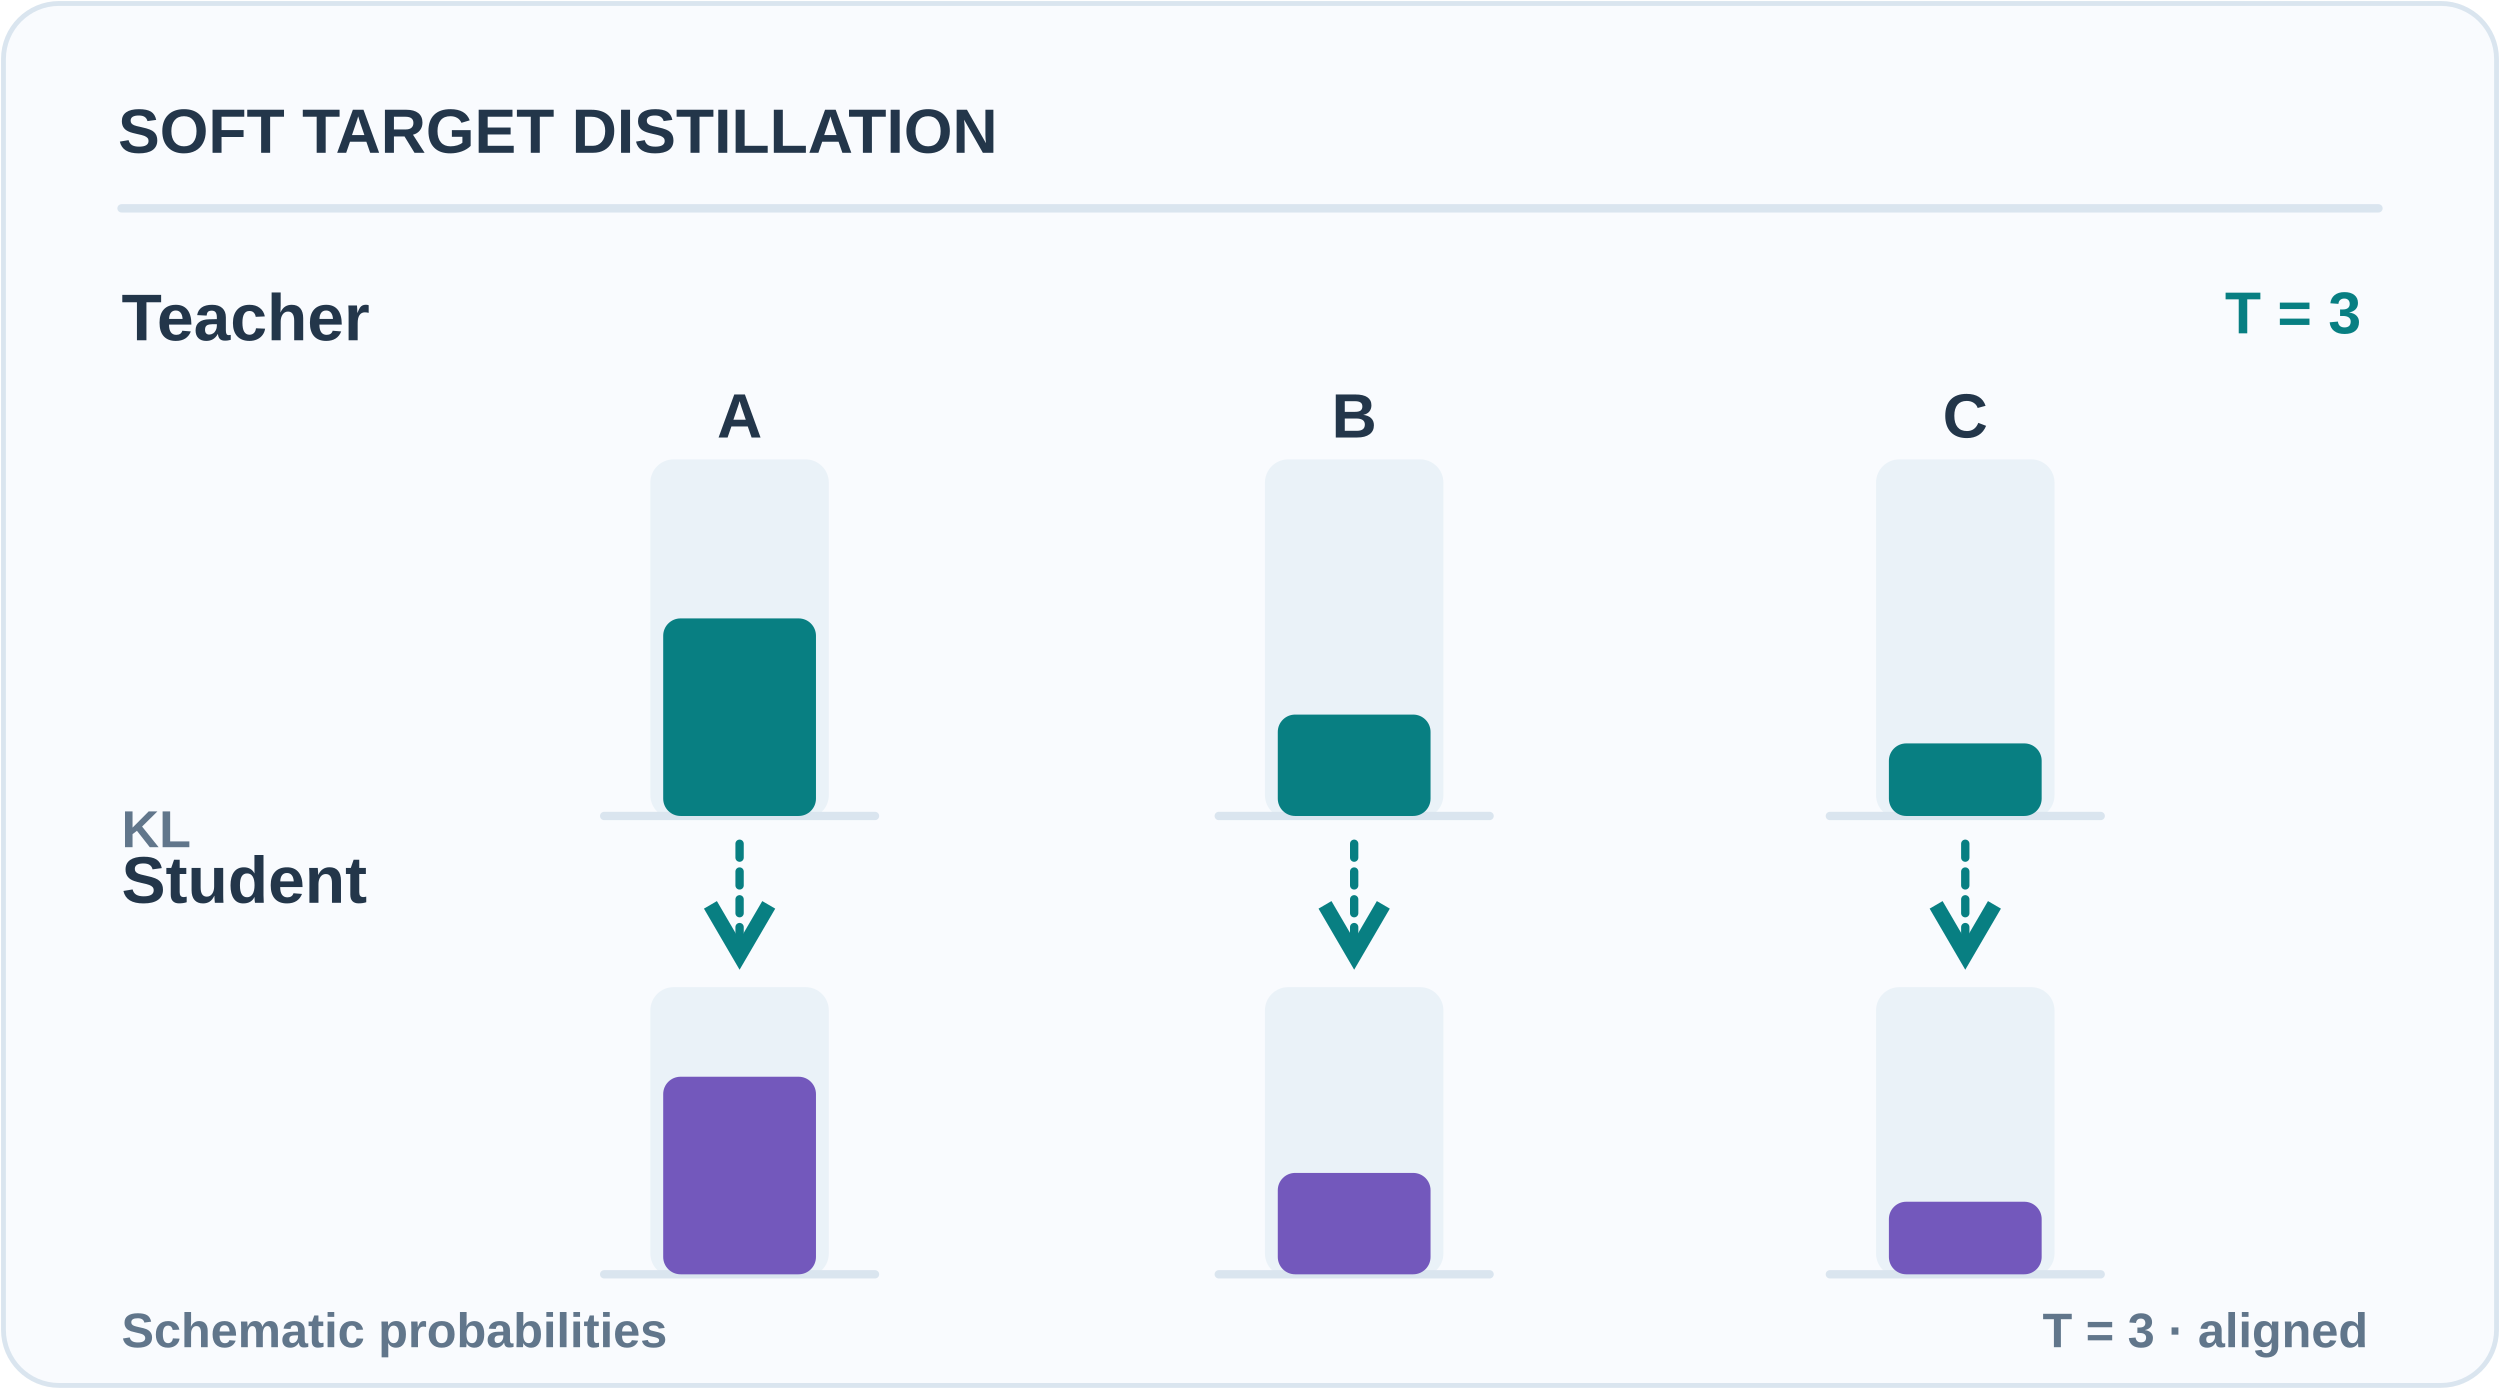
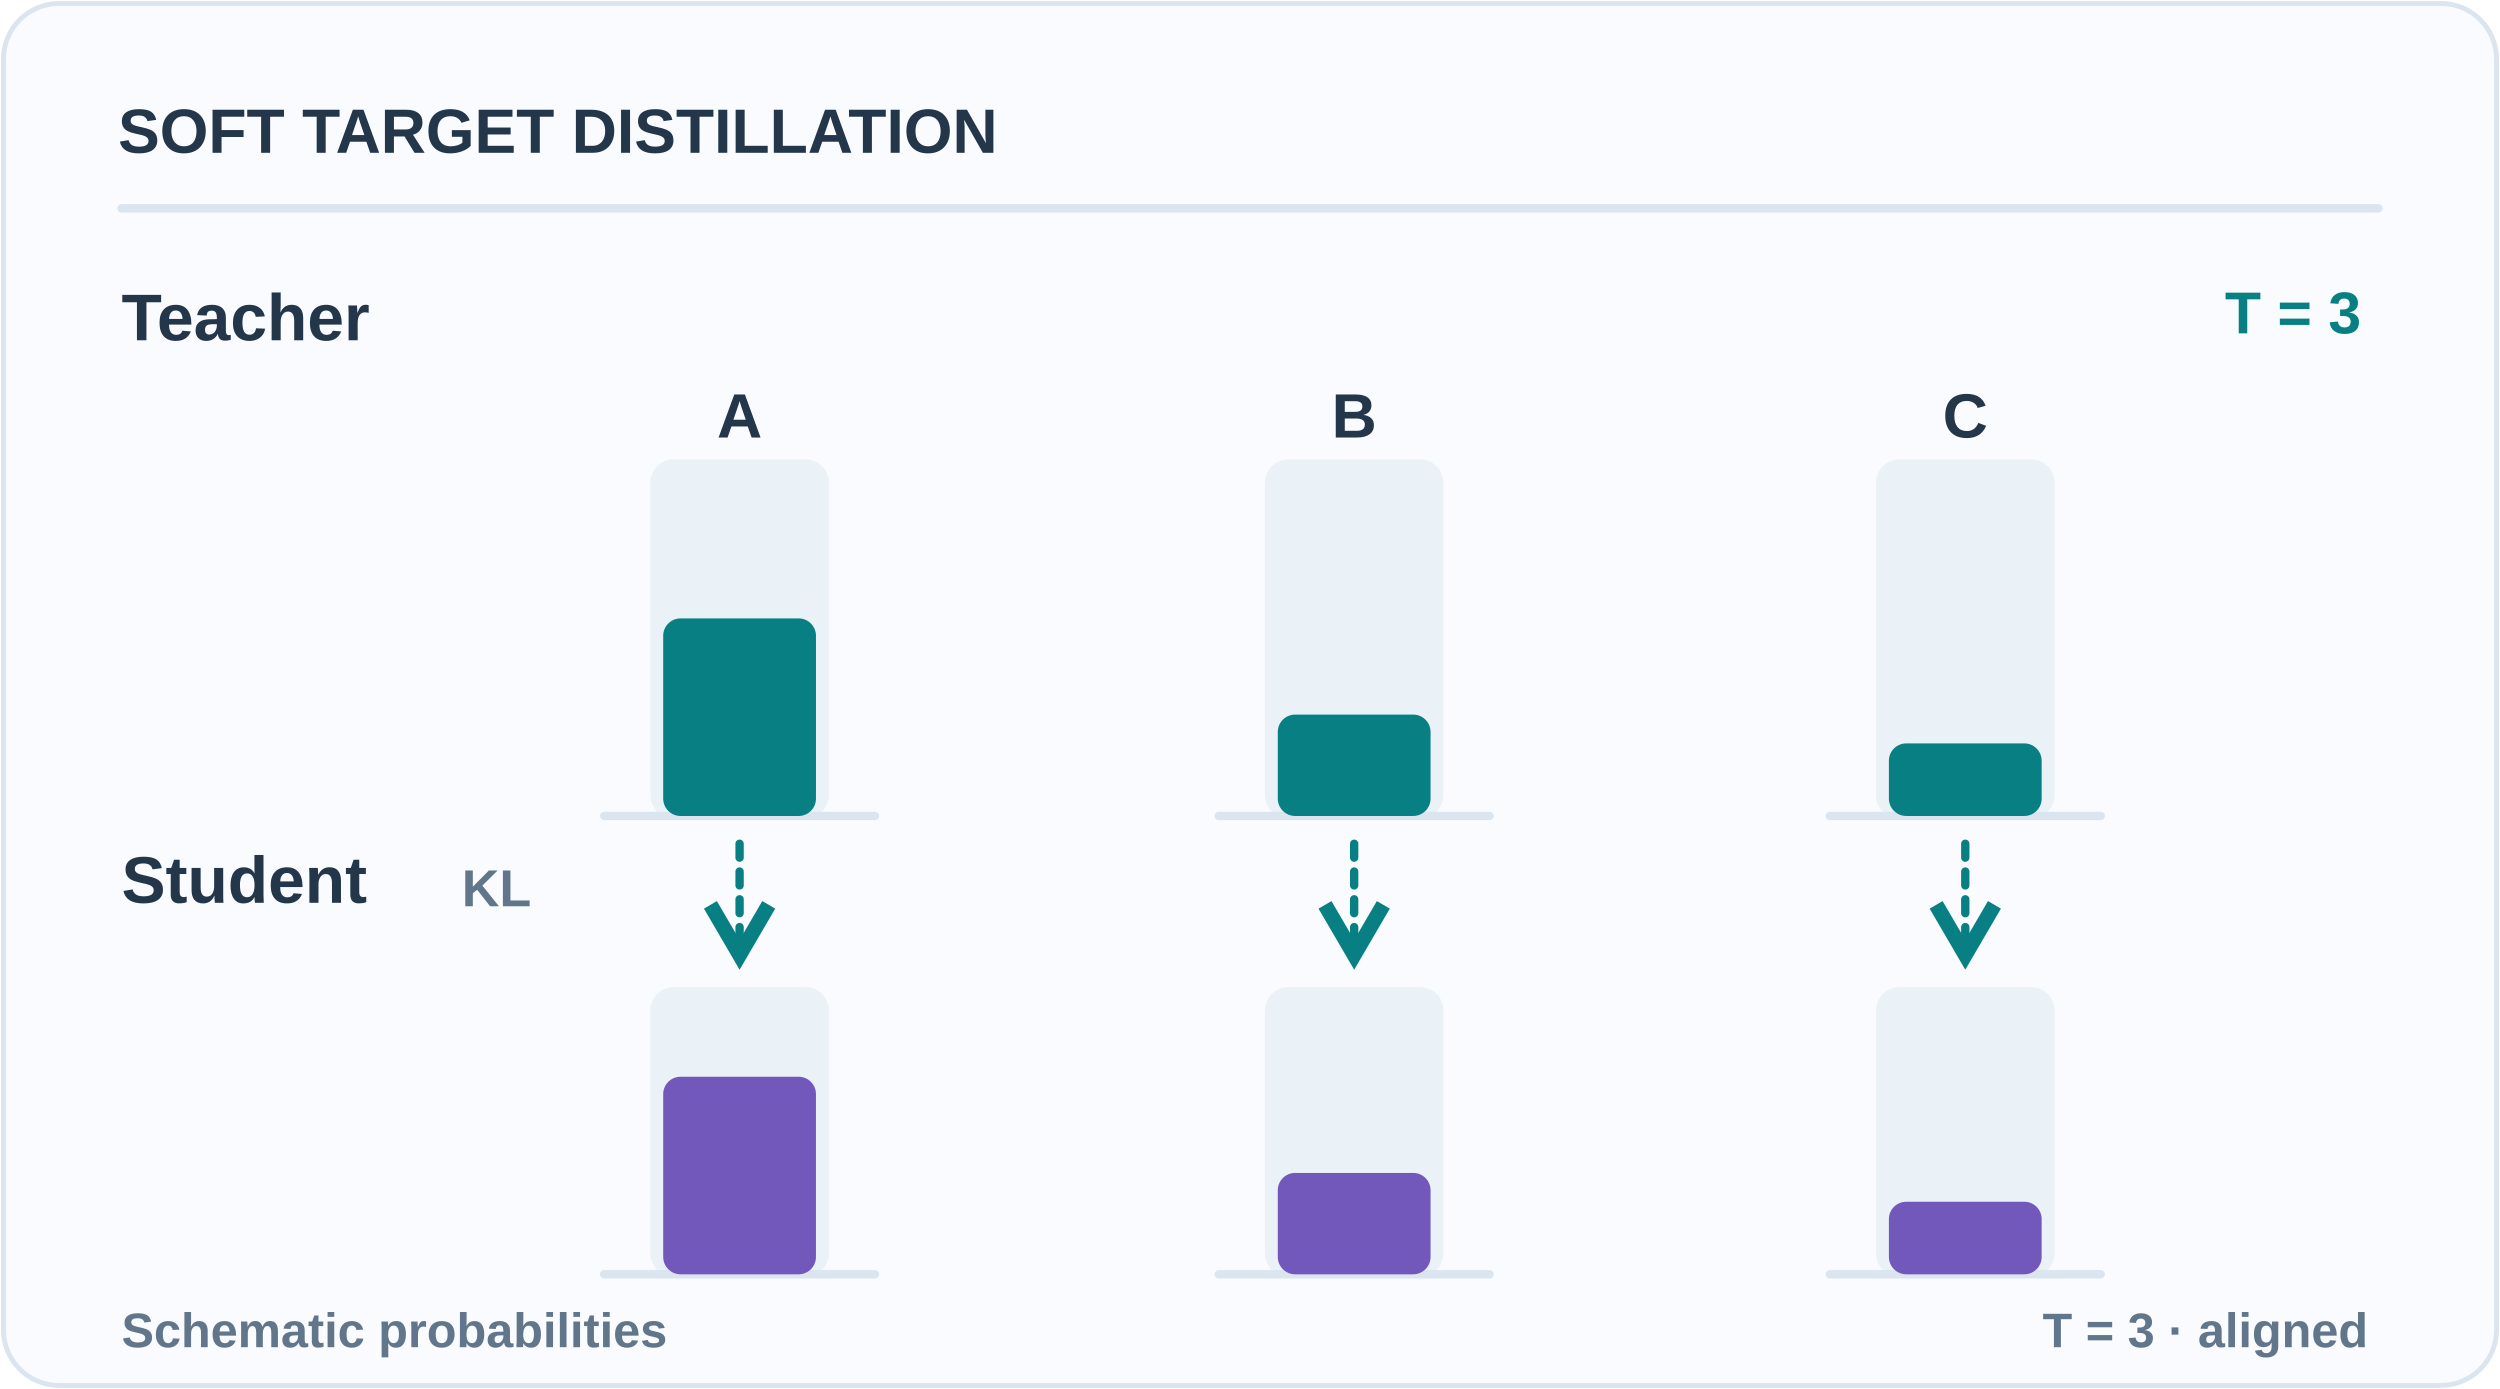
<svg xmlns="http://www.w3.org/2000/svg" width="720" height="400" viewBox="0 0 720 400" role="img" aria-labelledby="title desc">
  <defs>
    <marker id="arrow" markerWidth="9" markerHeight="9" refX="7" refY="4.5" orient="auto">
      <path d="M1 1 L7 4.5 L1 8" fill="none" stroke="#087f82" stroke-width="1.8" />
    </marker>
    <marker id="arrow-p" markerWidth="9" markerHeight="9" refX="7" refY="4.5" orient="auto">
      <path d="M1 1 L7 4.5 L1 8" fill="none" stroke="#7358bc" stroke-width="1.8" />
    </marker>
  </defs>
  <rect x="1" y="1" width="718" height="398" rx="16" fill="#f9fbfe" stroke="#dae5ef" stroke-width="1.4" />
  <text x="34" y="44" font-family="Arial,Helvetica,sans-serif" font-size="18" font-weight="700" fill="#23364a" text-anchor="start">SOFT TARGET DISTILLATION</text>
  <path d="M35 60 L685 60" stroke="#dae5ef" stroke-width="2.4" fill="none" stroke-linecap="round" />
  <text x="35" y="98" font-family="Arial,Helvetica,sans-serif" font-size="19" font-weight="600" fill="#23364a" text-anchor="start">Teacher</text>
  <text x="35" y="260" font-family="Arial,Helvetica,sans-serif" font-size="19" font-weight="600" fill="#23364a" text-anchor="start">Student</text>
  <text x="680" y="96" font-family="Arial,Helvetica,sans-serif" font-size="17" font-weight="700" fill="#087f82" text-anchor="end">T = 3</text>
  <text x="213" y="126" font-family="Arial,Helvetica,sans-serif" font-size="18" font-weight="700" fill="#23364a" text-anchor="middle">A</text>
  <rect x="188" y="133" width="50" height="102" rx="6" fill="#eaf2f8" stroke="#eaf2f8" stroke-width="1.4" />
  <path d="M174 235 L252 235" stroke="#dae5ef" stroke-width="2.4" fill="none" stroke-linecap="round" />
  <rect x="191" y="178.1" width="44" height="56.9" rx="5" fill="#087f82" />
  <rect x="188" y="285" width="50" height="82" rx="6" fill="#eaf2f8" stroke="#eaf2f8" stroke-width="1.4" />
  <path d="M174 367 L252 367" stroke="#dae5ef" stroke-width="2.4" fill="none" stroke-linecap="round" />
  <rect x="191" y="310.1" width="44" height="56.9" rx="5" fill="#7358bc" />
  <path d="M213 243 L213 275" stroke="#087f82" stroke-width="2.4" fill="none" stroke-linecap="round" stroke-dasharray="4 4" marker-end="url(#arrow)" />
  <text x="390" y="126" font-family="Arial,Helvetica,sans-serif" font-size="18" font-weight="700" fill="#23364a" text-anchor="middle">B</text>
  <rect x="365" y="133" width="50" height="102" rx="6" fill="#eaf2f8" stroke="#eaf2f8" stroke-width="1.4" />
  <path d="M351 235 L429 235" stroke="#dae5ef" stroke-width="2.4" fill="none" stroke-linecap="round" />
  <rect x="368" y="205.8" width="44" height="29.2" rx="5" fill="#087f82" />
  <rect x="365" y="285" width="50" height="82" rx="6" fill="#eaf2f8" stroke="#eaf2f8" stroke-width="1.4" />
  <path d="M351 367 L429 367" stroke="#dae5ef" stroke-width="2.4" fill="none" stroke-linecap="round" />
  <rect x="368" y="337.8" width="44" height="29.2" rx="5" fill="#7358bc" />
  <path d="M390 243 L390 275" stroke="#087f82" stroke-width="2.4" fill="none" stroke-linecap="round" stroke-dasharray="4 4" marker-end="url(#arrow)" />
  <text x="566" y="126" font-family="Arial,Helvetica,sans-serif" font-size="18" font-weight="700" fill="#23364a" text-anchor="middle">C</text>
  <rect x="541" y="133" width="50" height="102" rx="6" fill="#eaf2f8" stroke="#eaf2f8" stroke-width="1.4" />
  <path d="M527 235 L605 235" stroke="#dae5ef" stroke-width="2.4" fill="none" stroke-linecap="round" />
  <rect x="544" y="214.1" width="44" height="20.9" rx="5" fill="#087f82" />
  <rect x="541" y="285" width="50" height="82" rx="6" fill="#eaf2f8" stroke="#eaf2f8" stroke-width="1.4" />
  <path d="M527 367 L605 367" stroke="#dae5ef" stroke-width="2.4" fill="none" stroke-linecap="round" />
  <rect x="544" y="346.1" width="44" height="20.9" rx="5" fill="#7358bc" />
  <path d="M566 243 L566 275" stroke="#087f82" stroke-width="2.4" fill="none" stroke-linecap="round" stroke-dasharray="4 4" marker-end="url(#arrow)" />
-   <text x="35" y="244" font-family="Arial,Helvetica,sans-serif" font-size="15" font-weight="600" fill="#61768b" text-anchor="start">KL</text>
+   <text x="133" y="261" font-family="Arial,Helvetica,sans-serif" font-size="15" font-weight="600" fill="#61768b" text-anchor="start">KL</text>
  <text x="35" y="388" font-family="Arial,Helvetica,sans-serif" font-size="14" font-weight="600" fill="#61768b" text-anchor="start">Schematic probabilities</text>
  <text x="682" y="388" font-family="Arial,Helvetica,sans-serif" font-size="14" font-weight="600" fill="#61768b" text-anchor="end">T = 3 · aligned</text>
</svg>
